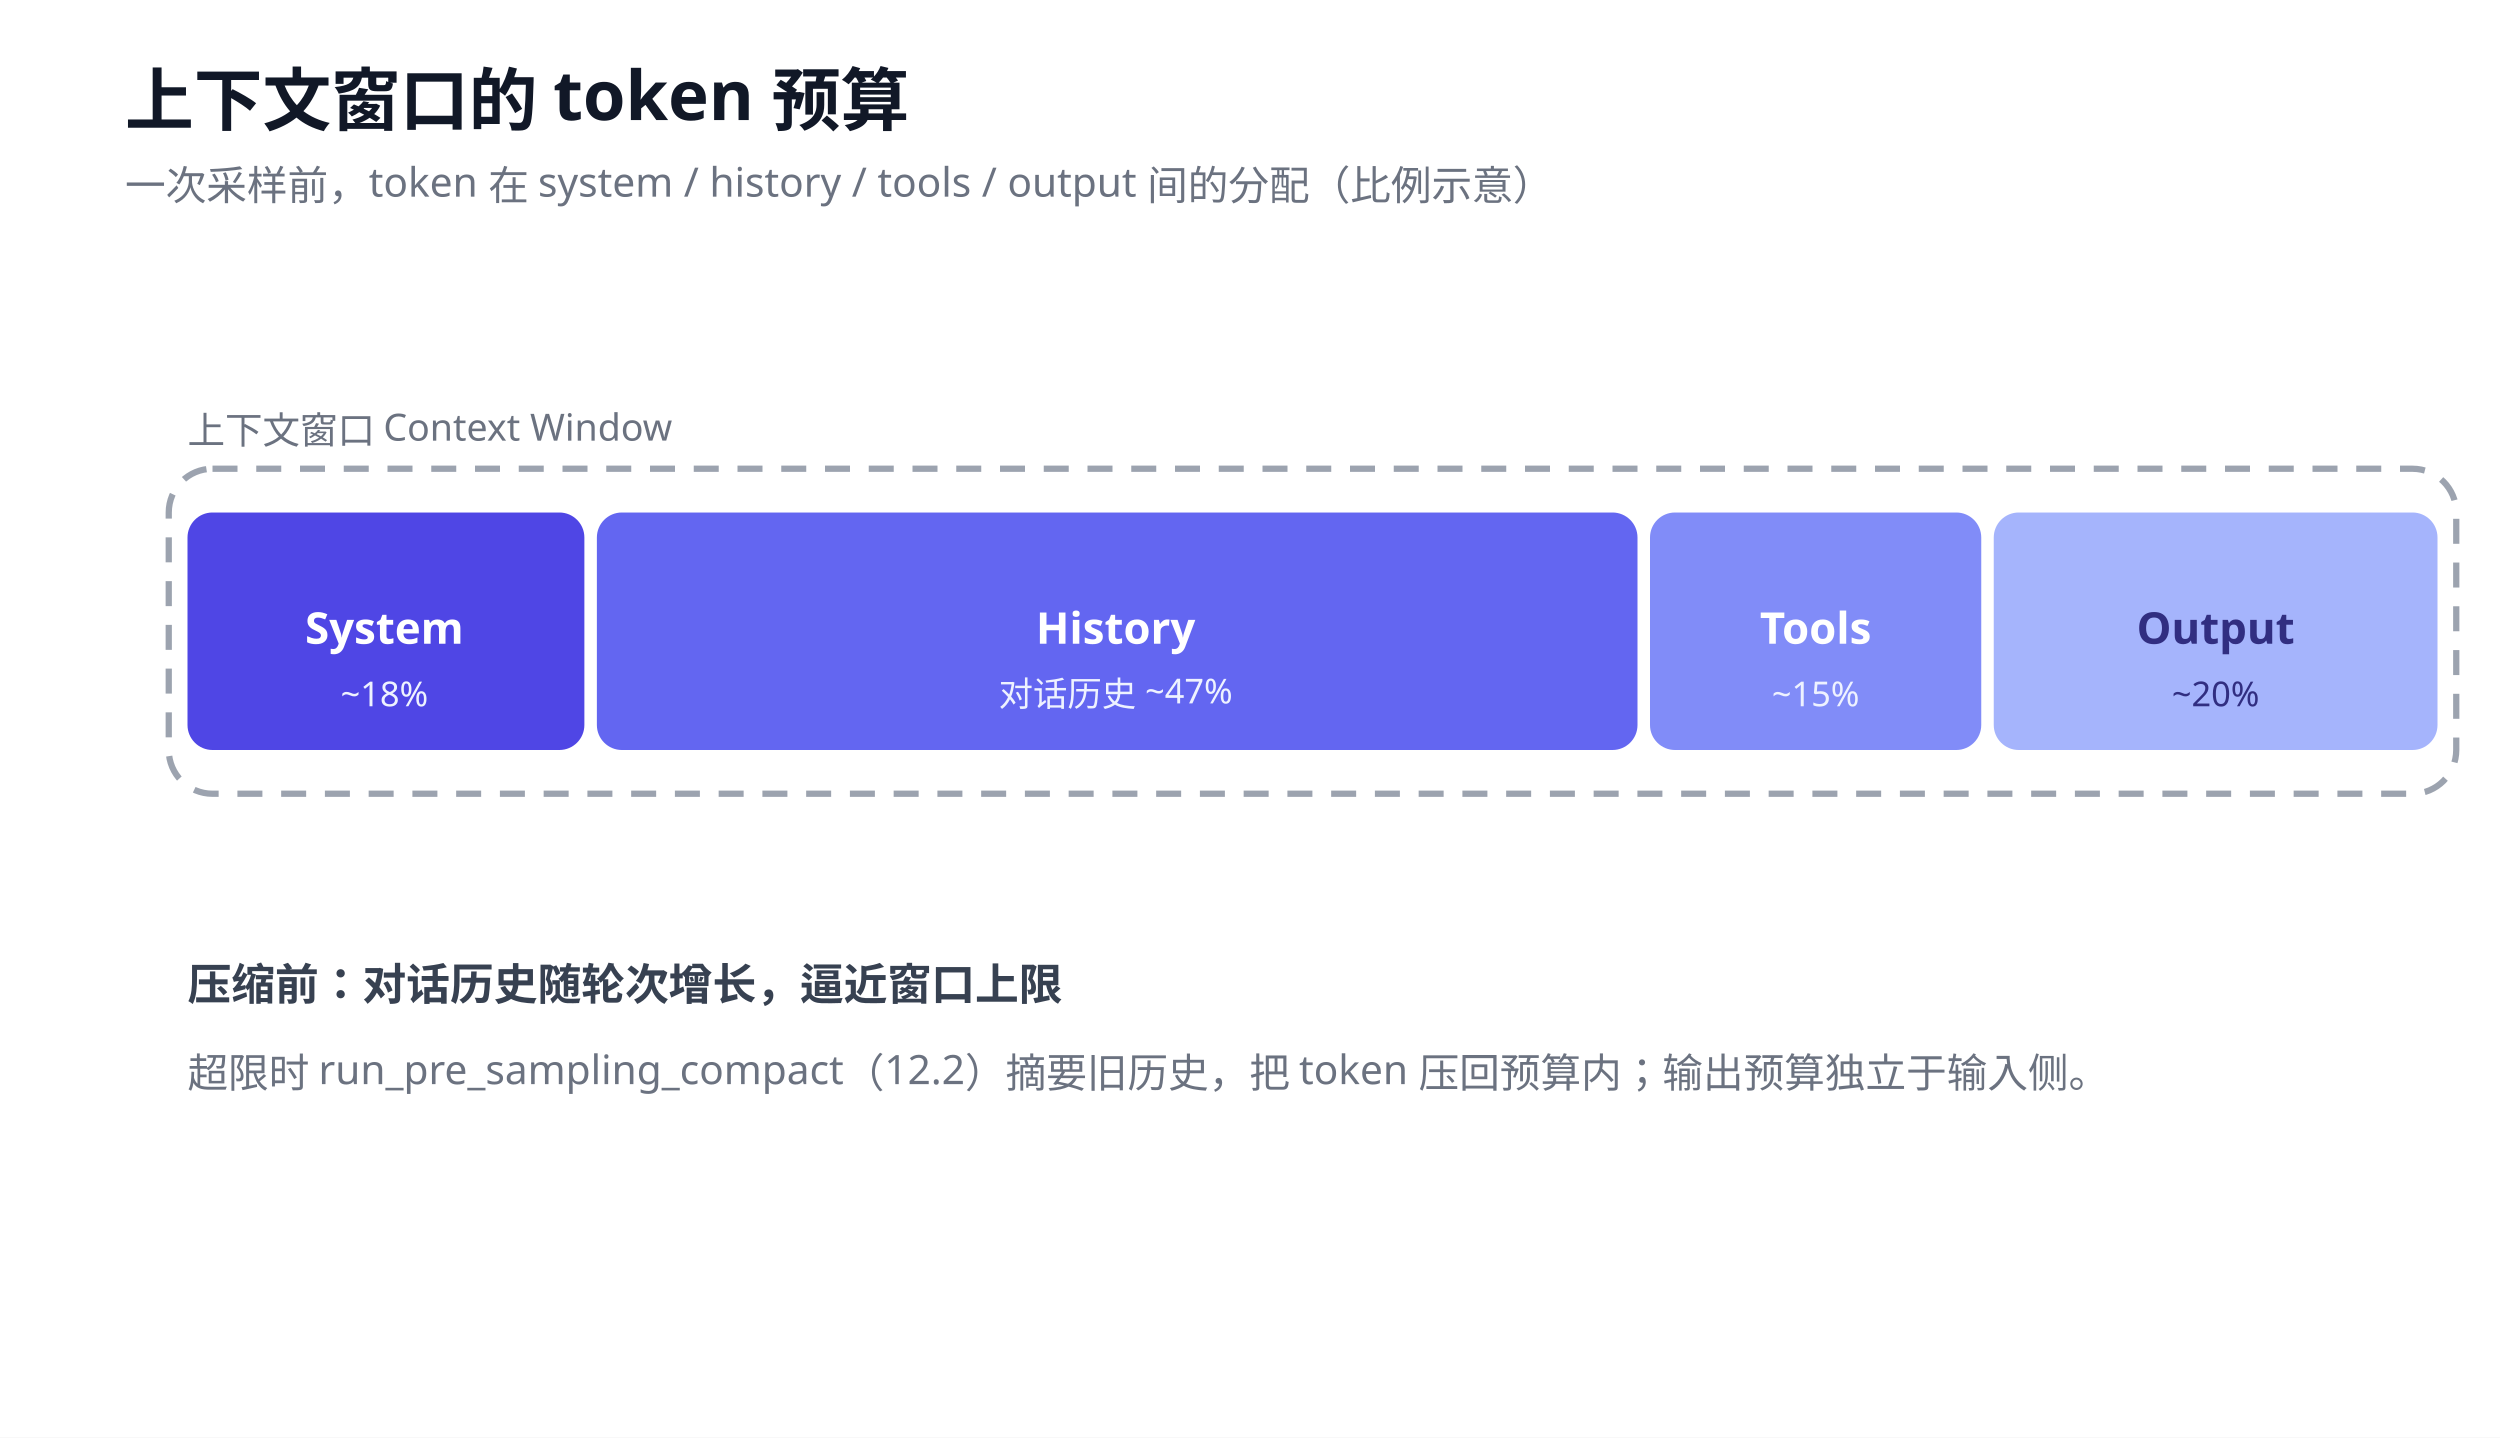
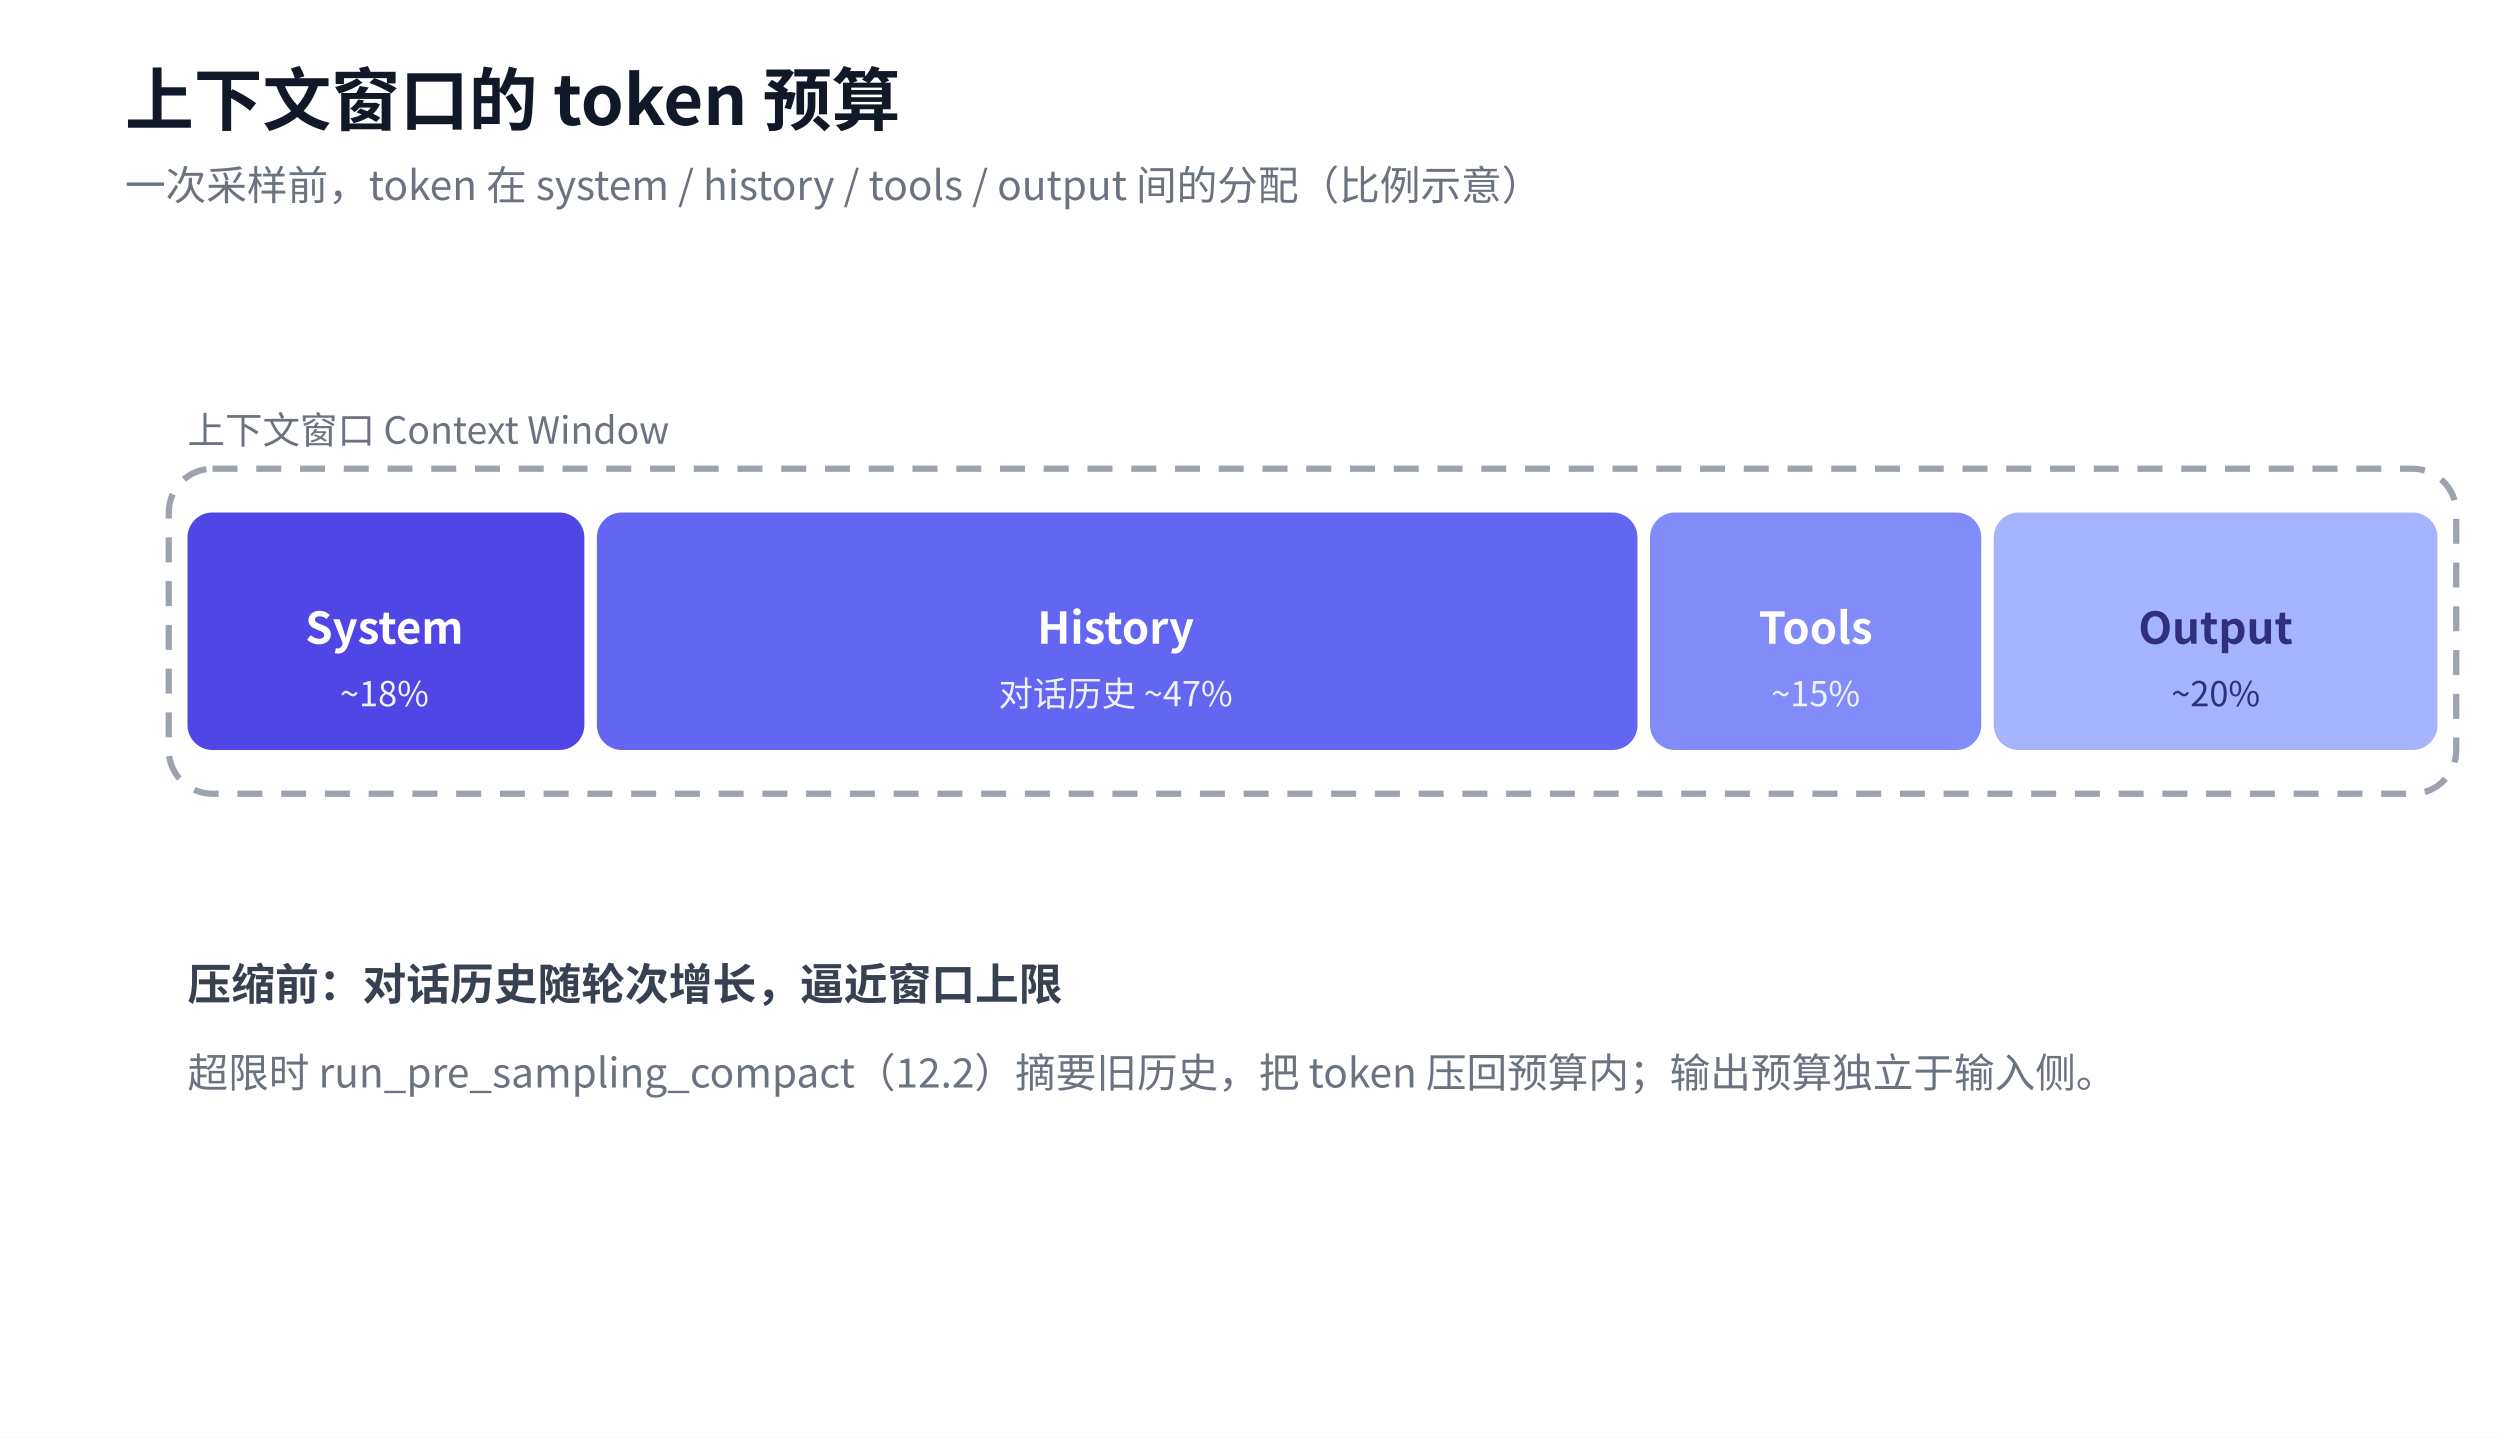
- <svg xmlns="http://www.w3.org/2000/svg" viewBox="0 0 800 460" font-family="system-ui, sans-serif">
+ <svg xmlns="http://www.w3.org/2000/svg" viewBox="0 0 800 460" font-family="system-ui, -apple-system, 'Segoe UI', 'Noto Sans SC', 'Noto Sans CJK SC', 'PingFang SC', 'Hiragino Sans GB', 'Microsoft YaHei', 'WenQuanYi Micro Hei', sans-serif">
  <defs>
    <marker id="a" markerWidth="10" markerHeight="10" refX="8" refY="3" orient="auto" markerUnits="strokeWidth">
      <path d="M0,0 L9,3 L0,6 Z" fill="#4F46E5" />
    </marker>
  </defs>
  <rect width="800" height="460" fill="#FFFFFF" />
  <text x="40" y="40" font-size="22" font-weight="700" fill="#111827">上下文窗口的 token 预算</text>
  <text x="40" y="64" font-size="13" fill="#6B7280">一次采样前，token 在 system / history / tools / output 间的分配（比例示意）</text>
  <rect x="54" y="150" width="732" height="104" rx="14" fill="none" stroke="#9CA3AF" stroke-width="2" stroke-dasharray="8 6" />
  <text x="60" y="142" font-size="12" fill="#6B7280">上下文窗口 Context Window</text>
  <rect x="60" y="164" width="127" height="76" rx="8" fill="#4F46E5" />
  <rect x="191" y="164" width="333" height="76" rx="8" fill="#6366F1" />
  <rect x="528" y="164" width="106" height="76" rx="8" fill="#818CF8" />
  <rect x="638" y="164" width="142" height="76" rx="8" fill="#A5B4FC" />
  <text x="123" y="206" text-anchor="middle" font-size="14" font-weight="600" fill="#FFFFFF">System</text>
  <text x="123" y="226" text-anchor="middle" font-size="11" fill="#EEF2FF">~18%</text>
  <text x="357" y="206" text-anchor="middle" font-size="14" font-weight="600" fill="#FFFFFF">History</text>
  <text x="357" y="226" text-anchor="middle" font-size="11" fill="#EEF2FF">对话历史 ~47%</text>
  <text x="581" y="206" text-anchor="middle" font-size="14" font-weight="600" fill="#FFFFFF">Tools</text>
  <text x="581" y="226" text-anchor="middle" font-size="11" fill="#EEF2FF">~15%</text>
  <text x="709" y="206" text-anchor="middle" font-size="14" font-weight="600" fill="#312E81">Output</text>
  <text x="709" y="226" text-anchor="middle" font-size="11" fill="#312E81">~20%</text>
  <text x="60" y="320" font-size="14" font-weight="600" fill="#374151">压缩前：对话历史随轮次增长，逼近窗口上限</text>
  <text x="60" y="348" font-size="13" fill="#6B7280">超限时 run_pre_sampling_compact（12.2）摘要旧历史，把 token 压回预算内；输出预算独立于输入侧。</text>
</svg>
